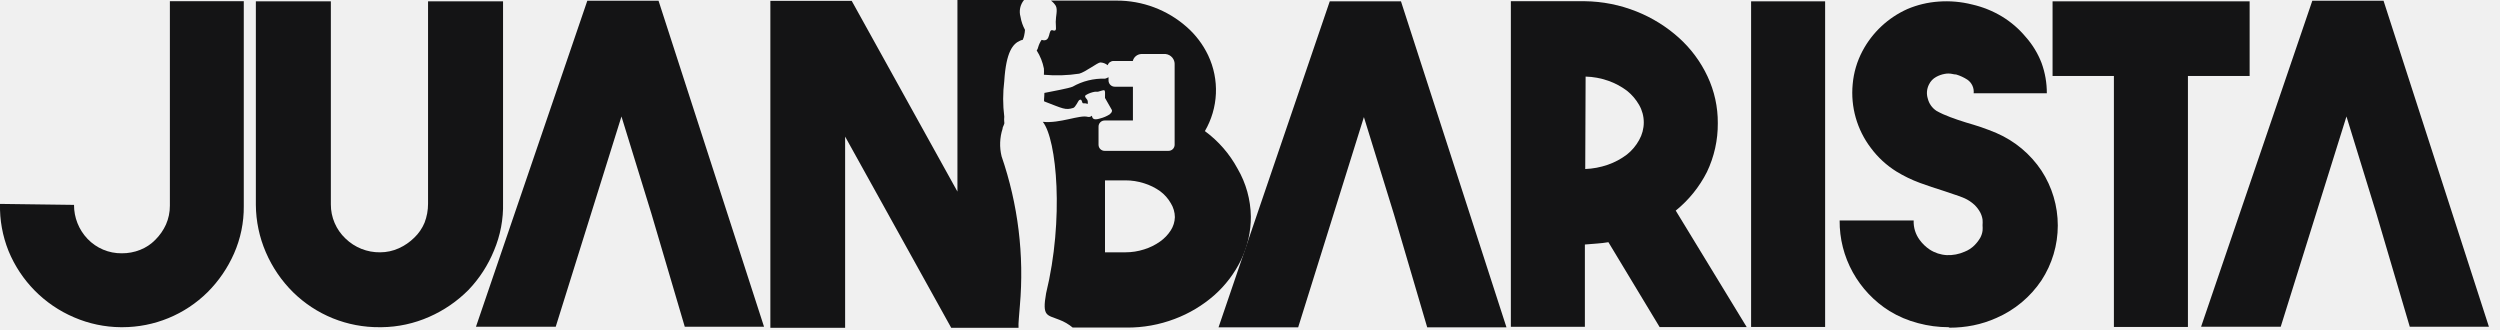
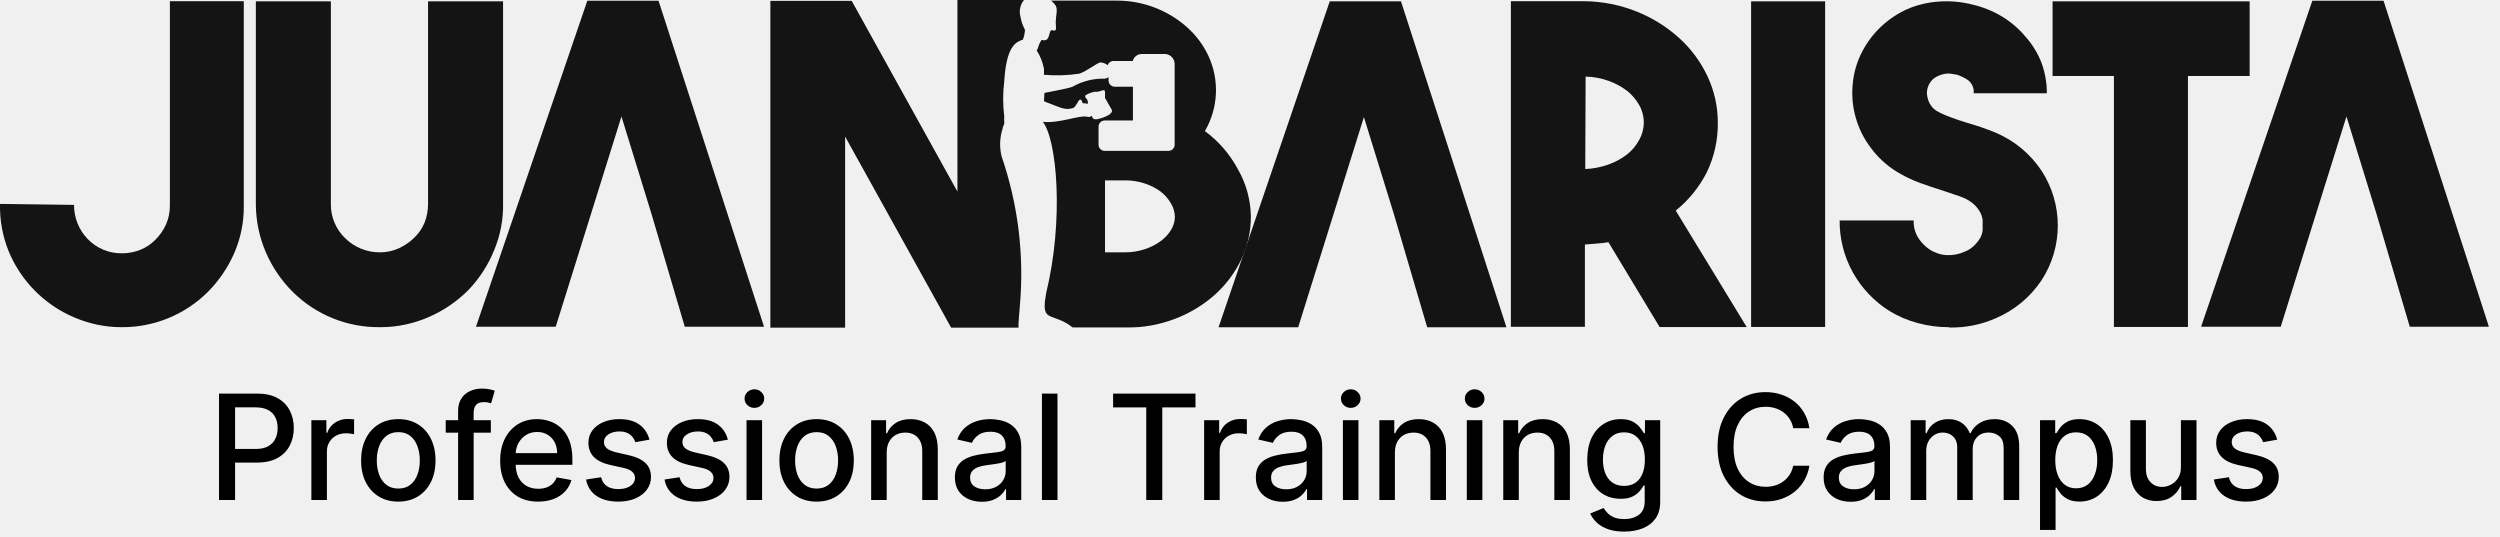
- <svg xmlns="http://www.w3.org/2000/svg" width="205" height="27" viewBox="0 0 205 27" fill="none">
-   <g clip-path="url(#clip0_175_271)">
-     <path d="M83.63 25.06C83.994 20.92 83.483 16.75 82.13 12.82C81.947 12.074 81.975 11.291 82.21 10.56C82.21 10.36 82.4 10.2 82.35 10.01C82.334 9.864 82.334 9.716 82.35 9.57C82.229 8.6 82.229 7.62 82.35 6.65C82.5 4.24 83.06 3.58 83.66 3.33C83.723 3.299 83.79 3.279 83.86 3.27C83.916 3.16 83.957 3.042 83.98 2.92C84.016 2.765 84.039 2.608 84.05 2.45C83.867 2.113 83.742 1.748 83.68 1.37C83.613 1.135 83.605 0.888 83.655 0.649C83.706 0.41 83.814 0.188 83.97 0H78.51V15.71L69.84 0.07H63.17V26.88H69.3V11.2L78 26.88H83.52C83.49 26.54 83.58 25.79 83.63 25.06Z" fill="#141415" />
-     <path d="M101.48 13.83C100.826 12.617 99.911 11.565 98.8 10.75C99.346 9.815 99.657 8.761 99.704 7.678C99.751 6.596 99.533 5.519 99.07 4.54C98.648 3.652 98.049 2.859 97.31 2.21C95.72 0.807 93.67 0.038 91.55 0.05H86.18C86.335 0.165 86.467 0.307 86.57 0.47C86.75 0.8 86.57 1.32 86.57 1.79C86.57 2.26 86.69 2.58 86.37 2.5C85.87 2.27 86.27 3.53 85.41 3.27C85.285 3.454 85.191 3.657 85.13 3.87C85.11 3.968 85.069 4.06 85.01 4.14C85.298 4.592 85.499 5.094 85.6 5.62C85.611 5.79 85.611 5.96 85.6 6.13C86.567 6.217 87.54 6.187 88.5 6.04C89.02 5.9 90.01 5.12 90.23 5.12C90.45 5.129 90.66 5.209 90.83 5.35C90.862 5.248 90.926 5.159 91.012 5.096C91.099 5.033 91.203 4.999 91.31 5H92.89C92.928 4.843 93.016 4.703 93.14 4.601C93.265 4.498 93.419 4.438 93.58 4.43H95.58C95.795 4.453 95.992 4.559 96.13 4.725C96.269 4.891 96.337 5.104 96.32 5.32V11.87C96.32 12.003 96.267 12.13 96.173 12.224C96.079 12.317 95.952 12.37 95.82 12.37H90.58C90.447 12.37 90.32 12.317 90.226 12.224C90.132 12.13 90.08 12.003 90.08 11.87V10.38C90.08 10.247 90.132 10.12 90.226 10.027C90.32 9.933 90.447 9.88 90.58 9.88H92.9V7.11H91.41C91.342 7.11 91.275 7.096 91.212 7.07C91.15 7.044 91.093 7.006 91.046 6.957C90.998 6.909 90.961 6.851 90.936 6.788C90.911 6.725 90.898 6.658 90.9 6.59V6.33C90.812 6.382 90.718 6.423 90.62 6.45C89.686 6.42 88.762 6.649 87.95 7.11C87.65 7.24 86.3 7.49 85.64 7.62C85.64 8.02 85.57 8.3 85.64 8.32C87.18 8.91 87.35 9.05 88.01 8.85C88.19 8.79 88.43 8.25 88.48 8.22C88.75 8.02 88.7 8.49 88.82 8.47C88.948 8.46 89.078 8.477 89.2 8.52V8.35C89.2 8.08 88.85 7.98 89.03 7.8C89.266 7.658 89.528 7.563 89.8 7.52C89.88 7.515 89.96 7.515 90.04 7.52C90.64 7.37 90.63 7.2 90.61 8.03L91.18 9.03C91.18 9.19 91.18 9.19 90.99 9.38C90.752 9.53 90.492 9.641 90.22 9.71C89.66 9.89 89.58 9.71 89.53 9.49C89.486 9.534 89.432 9.565 89.372 9.581C89.312 9.597 89.249 9.596 89.19 9.58C88.52 9.4 86.92 10.14 85.51 9.99C86.66 11.43 87.26 17.99 85.78 24.05C85.44 25.98 85.85 25.81 86.86 26.22C87.26 26.37 87.632 26.586 87.96 26.86H92.38C93.729 26.872 95.069 26.631 96.33 26.15C97.518 25.704 98.615 25.047 99.57 24.21C100.487 23.398 101.235 22.412 101.77 21.31C102.302 20.203 102.576 18.989 102.57 17.76C102.552 16.378 102.177 15.024 101.48 13.83ZM96.01 18.88C95.778 19.246 95.475 19.562 95.12 19.81C94.723 20.09 94.284 20.306 93.82 20.45C93.322 20.61 92.802 20.691 92.28 20.69H90.61V14.79H92.28C92.802 14.789 93.322 14.87 93.82 15.03C94.284 15.174 94.723 15.39 95.12 15.67C95.484 15.937 95.787 16.278 96.01 16.67C96.222 17.013 96.336 17.407 96.34 17.81C96.328 18.19 96.214 18.56 96.01 18.88Z" fill="#141415" />
-     <path d="M19.99 0.1V16.9C20.003 18.239 19.73 19.565 19.19 20.79C18.671 21.968 17.939 23.039 17.03 23.95C15.168 25.797 12.652 26.832 10.03 26.83H9.91C8.589 26.82 7.283 26.545 6.07 26.02C3.635 24.983 1.706 23.029 0.7 20.58C0.208 19.354 -0.03 18.041 8.51336e-05 16.72L6.07 16.8C6.064 17.839 6.462 18.839 7.18 19.59C7.541 19.968 7.976 20.267 8.458 20.47C8.939 20.673 9.457 20.775 9.98 20.77C10.497 20.775 11.01 20.68 11.49 20.49C11.961 20.305 12.387 20.023 12.74 19.66C13.103 19.299 13.398 18.876 13.61 18.41C13.823 17.925 13.932 17.4 13.93 16.87V0.1H19.99Z" fill="#141415" />
-     <path d="M31.13 26.83C29.816 26.841 28.513 26.594 27.294 26.102C26.076 25.609 24.967 24.881 24.03 23.96C23.084 23.023 22.327 21.913 21.8 20.69C21.269 19.461 20.99 18.139 20.98 16.8V0.11H27.13V16.76C27.128 17.284 27.233 17.803 27.44 18.284C27.646 18.766 27.949 19.2 28.33 19.56C29.09 20.298 30.111 20.704 31.17 20.69C31.698 20.69 32.219 20.578 32.7 20.36C33.172 20.148 33.602 19.853 33.97 19.49C34.331 19.146 34.617 18.73 34.81 18.27C35.004 17.769 35.102 17.237 35.1 16.7V0.11H41.25V16.62C41.285 17.964 41.033 19.301 40.51 20.54C40.02 21.743 39.308 22.842 38.41 23.78C37.487 24.707 36.398 25.454 35.2 25.98C33.968 26.526 32.638 26.816 31.29 26.83H31.13Z" fill="#141415" />
-     <path d="M56.15 26.79L53.41 17.5L50.96 9.55L45.57 26.79H39.03L48.16 0.06H54L62.65 26.79H56.15Z" fill="#141415" />
-     <path d="M131.89 19.86C131.58 19.91 131.27 19.95 130.96 19.97L129.96 20.05V26.8H123.89V0.1H129.96C131.41 0.118 132.844 0.403 134.19 0.94C135.464 1.447 136.639 2.175 137.66 3.09C138.652 3.981 139.455 5.062 140.02 6.27C140.582 7.468 140.869 8.777 140.86 10.1C140.871 11.484 140.566 12.851 139.97 14.1C139.351 15.326 138.478 16.407 137.41 17.27L143.23 26.82H136.09L131.89 19.86ZM129.99 13.86C130.621 13.835 131.244 13.717 131.84 13.51C132.405 13.315 132.934 13.031 133.41 12.67C133.82 12.344 134.16 11.94 134.41 11.48C134.659 11.041 134.79 10.545 134.79 10.04C134.791 9.538 134.66 9.045 134.41 8.61C134.154 8.16 133.815 7.763 133.41 7.44C132.942 7.089 132.423 6.812 131.87 6.62C131.275 6.411 130.651 6.296 130.02 6.28L129.99 13.86Z" fill="#141415" />
-     <path d="M149.66 0.11H143.59V26.81H149.66V0.11Z" fill="#141415" />
-     <path d="M159.78 26.83C158.939 26.83 158.102 26.719 157.29 26.5C156.458 26.285 155.663 25.948 154.93 25.5C153.679 24.713 152.647 23.622 151.93 22.33C151.209 21.03 150.837 19.566 150.85 18.08H156.92C156.897 18.65 157.07 19.212 157.41 19.67C157.634 19.98 157.912 20.247 158.23 20.46C158.648 20.734 159.131 20.892 159.63 20.92C160.135 20.941 160.638 20.845 161.1 20.64C161.404 20.522 161.68 20.341 161.91 20.11C162.092 19.928 162.25 19.723 162.38 19.5C162.478 19.32 162.542 19.123 162.57 18.92C162.582 18.77 162.582 18.62 162.57 18.47C162.582 18.317 162.582 18.163 162.57 18.01C162.54 17.804 162.476 17.605 162.38 17.42C162.255 17.191 162.097 16.982 161.91 16.8C161.67 16.578 161.397 16.396 161.1 16.26C160.826 16.142 160.545 16.038 160.26 15.95L159.31 15.63C158.71 15.45 158.09 15.23 157.44 15C156.763 14.752 156.114 14.437 155.5 14.06C154.689 13.553 153.98 12.899 153.41 12.13C152.273 10.636 151.741 8.769 151.92 6.9C152.003 5.952 152.275 5.031 152.72 4.19C153.53 2.66 154.829 1.446 156.41 0.74C157.22 0.397 158.082 0.191 158.96 0.13C159.887 0.061 160.819 0.142 161.72 0.37C162.592 0.568 163.426 0.906 164.19 1.37C164.912 1.813 165.557 2.37 166.1 3.02C166.663 3.652 167.107 4.38 167.41 5.17C167.699 5.965 167.844 6.804 167.84 7.65H161.84C161.863 7.434 161.827 7.215 161.735 7.018C161.643 6.821 161.5 6.652 161.32 6.53C161.038 6.348 160.732 6.206 160.41 6.11C160.295 6.105 160.181 6.088 160.07 6.06C159.869 6.02 159.661 6.02 159.46 6.06C159.214 6.104 158.978 6.189 158.76 6.31C158.508 6.448 158.305 6.661 158.18 6.92C158.087 7.099 158.03 7.294 158.013 7.495C157.996 7.696 158.019 7.898 158.08 8.09C158.182 8.501 158.436 8.858 158.79 9.09C159.149 9.29 159.524 9.46 159.91 9.6C160.31 9.75 160.74 9.9 161.2 10.04C161.66 10.18 162.02 10.28 162.43 10.42C162.84 10.56 163.28 10.73 163.71 10.91C165.212 11.559 166.493 12.629 167.4 13.99C168.274 15.328 168.739 16.892 168.739 18.49C168.739 20.088 168.274 21.652 167.4 22.99C166.491 24.349 165.21 25.418 163.71 26.07C163.101 26.344 162.464 26.548 161.81 26.68C161.171 26.808 160.521 26.871 159.87 26.87" fill="#141415" />
-     <path d="M184.47 0.11V6.23H179.41V26.81H173.34V6.23H168.31V0.11H184.47Z" fill="#141415" />
-     <path d="M117.03 26.84L114.3 17.56L111.84 9.6L106.45 26.84H99.92L109.04 0.11H114.88L123.53 26.84H117.03Z" fill="#141415" />
-     <path d="M197.6 26.79L194.86 17.5L192.41 9.55L187.02 26.79H180.49L189.61 0.06H195.45L204.09 26.79H197.6Z" fill="#141415" />
+ <svg xmlns="http://www.w3.org/2000/svg" width="205" height="44" viewBox="0 0 205 44" fill="none">
+   <g clip-path="url(#clip0_256_2991)">
+     <mask id="mask0_256_2991" style="mask-type:luminance" maskUnits="userSpaceOnUse" x="0" y="0" width="205" height="27">
+       <path d="M204.09 0H0V26.88H204.09V0Z" fill="white" />
+     </mask>
+     <g mask="url(#mask0_256_2991)">
+       <path d="M83.63 25.06C83.994 20.92 83.483 16.75 82.13 12.82C81.947 12.074 81.975 11.291 82.21 10.56C82.21 10.36 82.4 10.2 82.35 10.01C82.334 9.864 82.334 9.716 82.35 9.57C82.229 8.6 82.229 7.62 82.35 6.65C82.5 4.24 83.06 3.58 83.66 3.33C83.723 3.299 83.79 3.279 83.86 3.27C83.916 3.16 83.957 3.042 83.98 2.92C84.016 2.765 84.039 2.608 84.05 2.45C83.867 2.113 83.742 1.748 83.68 1.37C83.613 1.135 83.605 0.888 83.655 0.649C83.706 0.41 83.814 0.188 83.97 0H78.51V15.71L69.84 0.07H63.17V26.88H69.3V11.2L78 26.88H83.52C83.49 26.54 83.58 25.79 83.63 25.06Z" fill="#141415" />
+       <path d="M101.481 13.83C100.827 12.617 99.912 11.565 98.801 10.75C99.347 9.815 99.657 8.761 99.705 7.678C99.752 6.596 99.534 5.519 99.071 4.54C98.649 3.652 98.05 2.859 97.311 2.21C95.721 0.807 93.671 0.038 91.551 0.05H86.181C86.336 0.164 86.468 0.307 86.571 0.47C86.751 0.8 86.571 1.32 86.571 1.79C86.571 2.26 86.691 2.58 86.371 2.5C85.871 2.27 86.271 3.53 85.411 3.27C85.286 3.454 85.192 3.656 85.131 3.87C85.111 3.968 85.07 4.06 85.011 4.14C85.299 4.591 85.499 5.094 85.601 5.62C85.612 5.79 85.612 5.96 85.601 6.13C86.567 6.217 87.541 6.187 88.501 6.04C89.021 5.9 90.011 5.12 90.231 5.12C90.451 5.129 90.661 5.209 90.831 5.35C90.863 5.248 90.927 5.159 91.013 5.096C91.099 5.033 91.204 4.999 91.311 5H92.891C92.929 4.843 93.017 4.703 93.141 4.601C93.266 4.498 93.42 4.438 93.581 4.43H95.581C95.796 4.453 95.993 4.558 96.131 4.725C96.27 4.891 96.338 5.104 96.321 5.32V11.87C96.321 12.002 96.268 12.13 96.174 12.223C96.08 12.317 95.953 12.37 95.821 12.37H90.581C90.448 12.37 90.321 12.317 90.227 12.223C90.133 12.13 90.081 12.002 90.081 11.87V10.38C90.081 10.247 90.133 10.12 90.227 10.026C90.321 9.933 90.448 9.88 90.581 9.88H92.901V7.11H91.411C91.343 7.11 91.276 7.096 91.213 7.07C91.151 7.044 91.094 7.005 91.046 6.957C90.999 6.909 90.962 6.851 90.937 6.788C90.912 6.725 90.899 6.658 90.901 6.59V6.33C90.813 6.382 90.719 6.423 90.621 6.45C89.687 6.42 88.763 6.649 87.951 7.11C87.651 7.24 86.301 7.49 85.641 7.62C85.641 8.02 85.571 8.3 85.641 8.32C87.181 8.91 87.351 9.05 88.011 8.85C88.191 8.79 88.431 8.25 88.481 8.22C88.751 8.02 88.701 8.49 88.821 8.47C88.949 8.46 89.079 8.477 89.201 8.52V8.35C89.201 8.08 88.851 7.98 89.031 7.8C89.267 7.658 89.528 7.563 89.801 7.52C89.881 7.515 89.961 7.515 90.041 7.52C90.641 7.37 90.631 7.2 90.611 8.03L91.181 9.03C91.181 9.19 91.181 9.19 90.991 9.38C90.753 9.529 90.493 9.641 90.221 9.71C89.661 9.89 89.581 9.71 89.531 9.49C89.487 9.534 89.433 9.565 89.373 9.581C89.313 9.597 89.25 9.596 89.191 9.58C88.521 9.4 86.921 10.14 85.511 9.99C86.661 11.43 87.261 17.99 85.781 24.05C85.441 25.98 85.851 25.81 86.861 26.22C87.261 26.37 87.633 26.586 87.961 26.86H92.381C93.73 26.872 95.07 26.631 96.331 26.15C97.519 25.704 98.616 25.046 99.571 24.21C100.488 23.398 101.236 22.412 101.771 21.31C102.303 20.203 102.577 18.989 102.571 17.76C102.553 16.378 102.178 15.024 101.481 13.83ZM96.011 18.88C95.779 19.246 95.476 19.562 95.121 19.81C94.724 20.09 94.285 20.306 93.821 20.45C93.323 20.61 92.803 20.691 92.281 20.69H90.611V14.79H92.281C92.803 14.789 93.323 14.87 93.821 15.03C94.285 15.174 94.724 15.39 95.121 15.67C95.484 15.937 95.788 16.278 96.011 16.67C96.223 17.012 96.337 17.407 96.341 17.81C96.329 18.19 96.215 18.559 96.011 18.88Z" fill="#141415" />
+       <path d="M19.991 0.1V16.9C20.004 18.239 19.731 19.565 19.191 20.79C18.672 21.968 17.939 23.039 17.031 23.95C15.169 25.797 12.653 26.832 10.031 26.83H9.911C8.589 26.82 7.283 26.545 6.071 26.02C3.635 24.983 1.706 23.029 0.701 20.58C0.209 19.354 -0.029 18.041 0.001 16.72L6.071 16.8C6.064 17.839 6.462 18.84 7.181 19.59C7.542 19.968 7.977 20.267 8.458 20.47C8.94 20.673 9.458 20.775 9.981 20.77C10.497 20.775 11.01 20.68 11.491 20.49C11.962 20.306 12.388 20.023 12.741 19.66C13.104 19.299 13.398 18.876 13.611 18.41C13.824 17.925 13.933 17.4 13.931 16.87V0.1H19.991Z" fill="#141415" />
+       <path d="M31.131 26.83C29.817 26.841 28.513 26.594 27.295 26.102C26.077 25.609 24.967 24.881 24.03 23.96C23.084 23.023 22.327 21.913 21.8 20.69C21.27 19.461 20.991 18.138 20.98 16.8V0.11H27.131V16.76C27.128 17.284 27.234 17.803 27.44 18.284C27.646 18.766 27.95 19.2 28.331 19.56C29.09 20.298 30.112 20.704 31.171 20.69C31.698 20.69 32.22 20.578 32.7 20.36C33.172 20.148 33.602 19.853 33.971 19.49C34.332 19.146 34.618 18.73 34.81 18.27C35.005 17.769 35.103 17.237 35.1 16.7V0.11H41.251V16.62C41.286 17.964 41.034 19.301 40.511 20.54C40.021 21.743 39.309 22.842 38.41 23.78C37.487 24.707 36.399 25.454 35.2 25.98C33.968 26.526 32.638 26.815 31.291 26.83H31.131Z" fill="#141415" />
+       <path d="M56.15 26.79L53.41 17.5L50.96 9.55L45.57 26.79H39.03L48.16 0.06H54L62.65 26.79H56.15Z" fill="#141415" />
+       <path d="M131.891 19.86C131.581 19.91 131.271 19.95 130.961 19.97L129.961 20.05V26.8H123.891V0.1H129.961C131.411 0.118 132.845 0.403 134.191 0.94C135.465 1.447 136.64 2.175 137.661 3.09C138.653 3.981 139.456 5.062 140.021 6.27C140.583 7.468 140.87 8.777 140.861 10.1C140.872 11.484 140.567 12.851 139.971 14.1C139.352 15.326 138.479 16.407 137.411 17.27L143.231 26.82H136.091L131.891 19.86ZM129.991 13.86C130.622 13.835 131.245 13.718 131.841 13.51C132.406 13.315 132.935 13.031 133.411 12.67C133.821 12.345 134.161 11.94 134.411 11.48C134.66 11.041 134.791 10.545 134.791 10.04C134.792 9.538 134.661 9.045 134.411 8.61C134.155 8.16 133.816 7.763 133.411 7.44C132.943 7.089 132.424 6.812 131.871 6.62C131.276 6.411 130.652 6.296 130.021 6.28L129.991 13.86Z" fill="#141415" />
+       <path d="M149.661 0.11H143.591V26.81H149.661V0.11Z" fill="#141415" />
+       <path d="M159.781 26.83C158.94 26.83 158.103 26.719 157.291 26.5C156.459 26.285 155.664 25.948 154.931 25.5C153.68 24.713 152.648 23.622 151.931 22.33C151.21 21.03 150.838 19.566 150.851 18.08H156.921C156.898 18.651 157.071 19.212 157.411 19.67C157.635 19.98 157.913 20.247 158.231 20.46C158.649 20.734 159.132 20.893 159.631 20.92C160.136 20.941 160.639 20.845 161.101 20.64C161.405 20.522 161.681 20.341 161.911 20.11C162.093 19.928 162.251 19.723 162.381 19.5C162.479 19.32 162.543 19.123 162.571 18.92C162.583 18.77 162.583 18.62 162.571 18.47C162.583 18.317 162.583 18.163 162.571 18.01C162.541 17.804 162.477 17.605 162.381 17.42C162.256 17.191 162.098 16.982 161.911 16.8C161.671 16.578 161.398 16.396 161.101 16.26C160.827 16.142 160.546 16.038 160.261 15.95L159.311 15.63C158.711 15.45 158.091 15.23 157.441 15C156.764 14.752 156.115 14.438 155.501 14.06C154.69 13.553 153.981 12.899 153.411 12.13C152.274 10.636 151.742 8.769 151.921 6.9C152.004 5.952 152.276 5.031 152.721 4.19C153.531 2.66 154.83 1.446 156.411 0.74C157.221 0.397 158.083 0.191 158.961 0.13C159.888 0.061 160.82 0.142 161.721 0.37C162.593 0.569 163.427 0.906 164.191 1.37C164.913 1.813 165.558 2.37 166.101 3.02C166.664 3.652 167.108 4.38 167.411 5.17C167.7 5.965 167.845 6.804 167.841 7.65H161.841C161.864 7.434 161.828 7.215 161.736 7.018C161.644 6.821 161.501 6.652 161.321 6.53C161.039 6.348 160.733 6.206 160.411 6.11C160.296 6.105 160.182 6.088 160.071 6.06C159.87 6.02 159.662 6.02 159.461 6.06C159.215 6.104 158.979 6.189 158.761 6.31C158.509 6.448 158.306 6.661 158.181 6.92C158.088 7.099 158.031 7.294 158.014 7.495C157.997 7.696 158.02 7.898 158.081 8.09C158.183 8.501 158.437 8.858 158.791 9.09C159.15 9.29 159.525 9.46 159.911 9.6C160.311 9.75 160.741 9.9 161.201 10.04C161.661 10.18 162.021 10.28 162.431 10.42C162.841 10.56 163.281 10.73 163.711 10.91C165.213 11.559 166.494 12.629 167.401 13.99C168.275 15.328 168.74 16.892 168.74 18.49C168.74 20.088 168.275 21.652 167.401 22.99C166.492 24.349 165.211 25.418 163.711 26.07C163.102 26.344 162.465 26.548 161.811 26.68C161.172 26.808 160.522 26.871 159.871 26.87" fill="#141415" />
+       <path d="M184.471 0.11V6.23H179.411V26.81H173.341V6.23H168.311V0.11H184.471Z" fill="#141415" />
+       <path d="M117.03 26.84L114.3 17.56L111.84 9.6L106.45 26.84H99.92L109.04 0.11H114.88L123.53 26.84H117.03Z" fill="#141415" />
+       <path d="M197.6 26.79L194.86 17.5L192.41 9.55L187.02 26.79H180.49L189.61 0.06H195.45L204.09 26.79H197.6Z" fill="#141415" />
+     </g>
  </g>
+   <path d="M17.959 41V32.273H21.07C21.749 32.273 22.311 32.396 22.757 32.644C23.203 32.891 23.537 33.229 23.759 33.658C23.98 34.084 24.091 34.564 24.091 35.098C24.091 35.635 23.979 36.118 23.754 36.547C23.533 36.973 23.197 37.311 22.749 37.561C22.303 37.808 21.741 37.932 21.065 37.932H18.926V36.815H20.946C21.375 36.815 21.723 36.742 21.99 36.594C22.257 36.443 22.453 36.239 22.578 35.98C22.703 35.722 22.766 35.428 22.766 35.098C22.766 34.769 22.703 34.476 22.578 34.22C22.453 33.965 22.256 33.764 21.986 33.619C21.719 33.474 21.366 33.402 20.929 33.402H19.276V41H17.959ZM25.532 41V34.455H26.764V35.494H26.832C26.951 35.142 27.162 34.865 27.463 34.663C27.767 34.459 28.11 34.356 28.494 34.356C28.573 34.356 28.667 34.359 28.775 34.365C28.886 34.371 28.973 34.378 29.035 34.386V35.605C28.984 35.591 28.893 35.575 28.762 35.558C28.632 35.538 28.501 35.528 28.37 35.528C28.069 35.528 27.801 35.592 27.565 35.72C27.332 35.845 27.147 36.02 27.011 36.244C26.875 36.466 26.806 36.719 26.806 37.003V41H25.532ZM32.66 41.132C32.047 41.132 31.511 40.992 31.054 40.71C30.597 40.429 30.241 40.035 29.989 39.53C29.736 39.024 29.609 38.433 29.609 37.757C29.609 37.078 29.736 36.484 29.989 35.976C30.241 35.467 30.597 35.072 31.054 34.791C31.511 34.51 32.047 34.369 32.66 34.369C33.274 34.369 33.81 34.51 34.267 34.791C34.724 35.072 35.08 35.467 35.332 35.976C35.585 36.484 35.712 37.078 35.712 37.757C35.712 38.433 35.585 39.024 35.332 39.53C35.08 40.035 34.724 40.429 34.267 40.71C33.81 40.992 33.274 41.132 32.66 41.132ZM32.665 40.062C33.062 40.062 33.392 39.957 33.653 39.747C33.915 39.537 34.108 39.257 34.233 38.908C34.361 38.558 34.425 38.173 34.425 37.753C34.425 37.335 34.361 36.952 34.233 36.602C34.108 36.25 33.915 35.967 33.653 35.754C33.392 35.541 33.062 35.435 32.665 35.435C32.264 35.435 31.932 35.541 31.668 35.754C31.406 35.967 31.212 36.25 31.084 36.602C30.959 36.952 30.896 37.335 30.896 37.753C30.896 38.173 30.959 38.558 31.084 38.908C31.212 39.257 31.406 39.537 31.668 39.747C31.932 39.957 32.264 40.062 32.665 40.062ZM40.249 34.455V35.477H36.55V34.455H40.249ZM37.564 41V33.696C37.564 33.287 37.654 32.947 37.833 32.678C38.012 32.405 38.249 32.202 38.544 32.068C38.84 31.932 39.161 31.864 39.508 31.864C39.763 31.864 39.982 31.885 40.164 31.928C40.346 31.967 40.48 32.004 40.569 32.038L40.27 33.07C40.211 33.053 40.134 33.033 40.04 33.01C39.946 32.984 39.833 32.972 39.699 32.972C39.39 32.972 39.168 33.048 39.034 33.202C38.904 33.355 38.838 33.577 38.838 33.867V41H37.564ZM44.127 41.132C43.482 41.132 42.926 40.994 42.461 40.719C41.998 40.44 41.64 40.05 41.387 39.547C41.137 39.041 41.012 38.449 41.012 37.77C41.012 37.099 41.137 36.508 41.387 35.997C41.64 35.486 41.992 35.087 42.444 34.8C42.898 34.513 43.429 34.369 44.037 34.369C44.407 34.369 44.765 34.43 45.111 34.553C45.458 34.675 45.769 34.867 46.044 35.128C46.32 35.389 46.537 35.729 46.696 36.146C46.855 36.561 46.935 37.065 46.935 37.659V38.111H41.732V37.156H45.686C45.686 36.821 45.618 36.524 45.482 36.266C45.346 36.004 45.154 35.798 44.907 35.648C44.662 35.497 44.375 35.422 44.046 35.422C43.688 35.422 43.375 35.51 43.108 35.686C42.844 35.859 42.64 36.087 42.495 36.368C42.353 36.646 42.282 36.949 42.282 37.276V38.021C42.282 38.459 42.358 38.831 42.512 39.138C42.668 39.445 42.885 39.679 43.164 39.841C43.442 40 43.767 40.08 44.14 40.08C44.381 40.08 44.601 40.045 44.8 39.977C44.999 39.906 45.171 39.801 45.316 39.662C45.461 39.523 45.571 39.351 45.648 39.146L46.854 39.364C46.758 39.719 46.584 40.03 46.334 40.297C46.087 40.561 45.776 40.767 45.401 40.915C45.029 41.06 44.604 41.132 44.127 41.132ZM53.254 36.053L52.099 36.257C52.05 36.109 51.974 35.969 51.869 35.835C51.766 35.702 51.627 35.592 51.451 35.507C51.275 35.422 51.055 35.379 50.791 35.379C50.43 35.379 50.129 35.46 49.887 35.622C49.646 35.781 49.525 35.987 49.525 36.24C49.525 36.459 49.606 36.635 49.768 36.769C49.93 36.902 50.191 37.011 50.552 37.097L51.592 37.335C52.194 37.474 52.643 37.689 52.938 37.979C53.234 38.269 53.381 38.645 53.381 39.108C53.381 39.5 53.268 39.849 53.041 40.156C52.816 40.46 52.502 40.699 52.099 40.872C51.698 41.045 51.234 41.132 50.705 41.132C49.972 41.132 49.374 40.976 48.911 40.663C48.448 40.348 48.164 39.901 48.059 39.321L49.291 39.133C49.367 39.455 49.525 39.697 49.764 39.862C50.002 40.024 50.313 40.105 50.697 40.105C51.114 40.105 51.448 40.019 51.698 39.845C51.948 39.669 52.073 39.455 52.073 39.202C52.073 38.997 51.996 38.825 51.843 38.686C51.693 38.547 51.461 38.442 51.148 38.371L50.041 38.128C49.43 37.989 48.978 37.767 48.685 37.463C48.396 37.159 48.251 36.774 48.251 36.308C48.251 35.922 48.359 35.584 48.575 35.294C48.791 35.004 49.089 34.778 49.469 34.617C49.85 34.452 50.286 34.369 50.778 34.369C51.485 34.369 52.042 34.523 52.448 34.83C52.854 35.133 53.123 35.541 53.254 36.053ZM59.687 36.053L58.532 36.257C58.484 36.109 58.407 35.969 58.302 35.835C58.2 35.702 58.061 35.592 57.885 35.507C57.709 35.422 57.488 35.379 57.224 35.379C56.863 35.379 56.562 35.46 56.321 35.622C56.079 35.781 55.959 35.987 55.959 36.24C55.959 36.459 56.039 36.635 56.201 36.769C56.363 36.902 56.625 37.011 56.985 37.097L58.025 37.335C58.627 37.474 59.076 37.689 59.372 37.979C59.667 38.269 59.815 38.645 59.815 39.108C59.815 39.5 59.701 39.849 59.474 40.156C59.25 40.46 58.936 40.699 58.532 40.872C58.132 41.045 57.667 41.132 57.139 41.132C56.406 41.132 55.808 40.976 55.345 40.663C54.882 40.348 54.598 39.901 54.492 39.321L55.724 39.133C55.801 39.455 55.959 39.697 56.197 39.862C56.436 40.024 56.747 40.105 57.13 40.105C57.548 40.105 57.882 40.019 58.132 39.845C58.382 39.669 58.507 39.455 58.507 39.202C58.507 38.997 58.43 38.825 58.277 38.686C58.126 38.547 57.895 38.442 57.582 38.371L56.474 38.128C55.863 37.989 55.412 37.767 55.119 37.463C54.829 37.159 54.684 36.774 54.684 36.308C54.684 35.922 54.792 35.584 55.008 35.294C55.224 35.004 55.522 34.778 55.903 34.617C56.284 34.452 56.72 34.369 57.211 34.369C57.919 34.369 58.475 34.523 58.882 34.83C59.288 35.133 59.556 35.541 59.687 36.053ZM61.216 41V34.455H62.49V41H61.216ZM61.859 33.445C61.638 33.445 61.447 33.371 61.288 33.223C61.132 33.072 61.054 32.894 61.054 32.686C61.054 32.476 61.132 32.297 61.288 32.149C61.447 31.999 61.638 31.923 61.859 31.923C62.081 31.923 62.27 31.999 62.426 32.149C62.585 32.297 62.665 32.476 62.665 32.686C62.665 32.894 62.585 33.072 62.426 33.223C62.27 33.371 62.081 33.445 61.859 33.445ZM66.961 41.132C66.348 41.132 65.812 40.992 65.355 40.71C64.897 40.429 64.542 40.035 64.289 39.53C64.037 39.024 63.91 38.433 63.91 37.757C63.91 37.078 64.037 36.484 64.289 35.976C64.542 35.467 64.897 35.072 65.355 34.791C65.812 34.51 66.348 34.369 66.961 34.369C67.575 34.369 68.11 34.51 68.568 34.791C69.025 35.072 69.38 35.467 69.633 35.976C69.886 36.484 70.012 37.078 70.012 37.757C70.012 38.433 69.886 39.024 69.633 39.53C69.38 40.035 69.025 40.429 68.568 40.71C68.11 40.992 67.575 41.132 66.961 41.132ZM66.966 40.062C67.363 40.062 67.693 39.957 67.954 39.747C68.216 39.537 68.409 39.257 68.534 38.908C68.662 38.558 68.725 38.173 68.725 37.753C68.725 37.335 68.662 36.952 68.534 36.602C68.409 36.25 68.216 35.967 67.954 35.754C67.693 35.541 67.363 35.435 66.966 35.435C66.565 35.435 66.233 35.541 65.968 35.754C65.707 35.967 65.512 36.25 65.385 36.602C65.26 36.952 65.197 37.335 65.197 37.753C65.197 38.173 65.26 38.558 65.385 38.908C65.512 39.257 65.707 39.537 65.968 39.747C66.233 39.957 66.565 40.062 66.966 40.062ZM72.709 37.114V41H71.435V34.455H72.658V35.52H72.739C72.889 35.173 73.125 34.895 73.446 34.685C73.77 34.474 74.178 34.369 74.669 34.369C75.115 34.369 75.506 34.463 75.841 34.651C76.176 34.835 76.436 35.111 76.621 35.477C76.805 35.844 76.898 36.297 76.898 36.837V41H75.624V36.99C75.624 36.516 75.5 36.145 75.253 35.878C75.006 35.608 74.666 35.473 74.234 35.473C73.939 35.473 73.676 35.537 73.446 35.665C73.219 35.793 73.038 35.98 72.905 36.227C72.774 36.472 72.709 36.767 72.709 37.114ZM80.511 41.145C80.097 41.145 79.722 41.068 79.386 40.915C79.051 40.758 78.785 40.533 78.59 40.237C78.396 39.942 78.3 39.58 78.3 39.151C78.3 38.781 78.371 38.477 78.513 38.239C78.655 38 78.847 37.811 79.088 37.672C79.329 37.533 79.599 37.428 79.898 37.356C80.196 37.285 80.5 37.231 80.81 37.195C81.202 37.149 81.52 37.112 81.764 37.084C82.008 37.053 82.186 37.003 82.297 36.935C82.408 36.867 82.463 36.756 82.463 36.602V36.572C82.463 36.2 82.358 35.912 82.148 35.707C81.94 35.503 81.631 35.401 81.219 35.401C80.79 35.401 80.452 35.496 80.204 35.686C79.96 35.874 79.791 36.082 79.697 36.312L78.5 36.04C78.642 35.642 78.849 35.321 79.122 35.077C79.398 34.83 79.715 34.651 80.072 34.54C80.43 34.426 80.807 34.369 81.202 34.369C81.463 34.369 81.74 34.401 82.033 34.463C82.328 34.523 82.604 34.633 82.859 34.795C83.118 34.957 83.329 35.189 83.494 35.49C83.659 35.788 83.742 36.176 83.742 36.653V41H82.497V40.105H82.446C82.364 40.27 82.24 40.432 82.075 40.591C81.91 40.75 81.699 40.882 81.44 40.987C81.182 41.092 80.872 41.145 80.511 41.145ZM80.788 40.122C81.141 40.122 81.442 40.053 81.692 39.913C81.945 39.774 82.136 39.592 82.267 39.368C82.401 39.141 82.467 38.898 82.467 38.639V37.795C82.422 37.841 82.334 37.883 82.203 37.923C82.075 37.96 81.929 37.993 81.764 38.021C81.599 38.047 81.439 38.071 81.283 38.094C81.126 38.114 80.996 38.131 80.891 38.145C80.644 38.176 80.418 38.229 80.213 38.303C80.011 38.376 79.849 38.483 79.727 38.622C79.608 38.758 79.548 38.94 79.548 39.168C79.548 39.483 79.665 39.722 79.898 39.883C80.131 40.043 80.428 40.122 80.788 40.122ZM86.713 32.273V41H85.439V32.273H86.713ZM91.275 33.406V32.273H98.029V33.406H95.306V41H93.993V33.406H91.275ZM98.739 41V34.455H99.971V35.494H100.039C100.158 35.142 100.369 34.865 100.67 34.663C100.974 34.459 101.317 34.356 101.701 34.356C101.781 34.356 101.874 34.359 101.982 34.365C102.093 34.371 102.18 34.378 102.242 34.386V35.605C102.191 35.591 102.1 35.575 101.969 35.558C101.839 35.538 101.708 35.528 101.577 35.528C101.276 35.528 101.008 35.592 100.772 35.72C100.539 35.845 100.354 36.02 100.218 36.244C100.082 36.466 100.013 36.719 100.013 37.003V41H98.739ZM105.191 41.145C104.776 41.145 104.401 41.068 104.066 40.915C103.731 40.758 103.465 40.533 103.269 40.237C103.076 39.942 102.979 39.58 102.979 39.151C102.979 38.781 103.05 38.477 103.192 38.239C103.335 38 103.526 37.811 103.768 37.672C104.009 37.533 104.279 37.428 104.577 37.356C104.876 37.285 105.18 37.231 105.489 37.195C105.881 37.149 106.2 37.112 106.444 37.084C106.688 37.053 106.866 37.003 106.977 36.935C107.087 36.867 107.143 36.756 107.143 36.602V36.572C107.143 36.2 107.038 35.912 106.827 35.707C106.62 35.503 106.31 35.401 105.898 35.401C105.469 35.401 105.131 35.496 104.884 35.686C104.64 35.874 104.471 36.082 104.377 36.312L103.18 36.04C103.322 35.642 103.529 35.321 103.802 35.077C104.077 34.83 104.394 34.651 104.752 34.54C105.11 34.426 105.487 34.369 105.881 34.369C106.143 34.369 106.42 34.401 106.712 34.463C107.008 34.523 107.283 34.633 107.539 34.795C107.798 34.957 108.009 35.189 108.174 35.49C108.339 35.788 108.421 36.176 108.421 36.653V41H107.177V40.105H107.126C107.043 40.27 106.92 40.432 106.755 40.591C106.59 40.75 106.379 40.882 106.12 40.987C105.862 41.092 105.552 41.145 105.191 41.145ZM105.468 40.122C105.82 40.122 106.121 40.053 106.371 39.913C106.624 39.774 106.816 39.592 106.947 39.368C107.08 39.141 107.147 38.898 107.147 38.639V37.795C107.102 37.841 107.013 37.883 106.883 37.923C106.755 37.96 106.609 37.993 106.444 38.021C106.279 38.047 106.119 38.071 105.962 38.094C105.806 38.114 105.675 38.131 105.57 38.145C105.323 38.176 105.097 38.229 104.893 38.303C104.691 38.376 104.529 38.483 104.407 38.622C104.288 38.758 104.228 38.94 104.228 39.168C104.228 39.483 104.344 39.722 104.577 39.883C104.81 40.043 105.107 40.122 105.468 40.122ZM110.118 41V34.455H111.392V41H110.118ZM110.762 33.445C110.54 33.445 110.35 33.371 110.191 33.223C110.034 33.072 109.956 32.894 109.956 32.686C109.956 32.476 110.034 32.297 110.191 32.149C110.35 31.999 110.54 31.923 110.762 31.923C110.983 31.923 111.172 31.999 111.328 32.149C111.488 32.297 111.567 32.476 111.567 32.686C111.567 32.894 111.488 33.072 111.328 33.223C111.172 33.371 110.983 33.445 110.762 33.445ZM114.381 37.114V41H113.107V34.455H114.33V35.52H114.411C114.561 35.173 114.797 34.895 115.118 34.685C115.442 34.474 115.849 34.369 116.341 34.369C116.787 34.369 117.178 34.463 117.513 34.651C117.848 34.835 118.108 35.111 118.293 35.477C118.477 35.844 118.57 36.297 118.57 36.837V41H117.295V36.99C117.295 36.516 117.172 36.145 116.925 35.878C116.678 35.608 116.338 35.473 115.906 35.473C115.611 35.473 115.348 35.537 115.118 35.665C114.891 35.793 114.71 35.98 114.577 36.227C114.446 36.472 114.381 36.767 114.381 37.114ZM120.278 41V34.455H121.553V41H120.278ZM120.922 33.445C120.7 33.445 120.51 33.371 120.351 33.223C120.195 33.072 120.116 32.894 120.116 32.686C120.116 32.476 120.195 32.297 120.351 32.149C120.51 31.999 120.7 31.923 120.922 31.923C121.143 31.923 121.332 31.999 121.489 32.149C121.648 32.297 121.727 32.476 121.727 32.686C121.727 32.894 121.648 33.072 121.489 33.223C121.332 33.371 121.143 33.445 120.922 33.445ZM124.541 37.114V41H123.267V34.455H124.49V35.52H124.571C124.721 35.173 124.957 34.895 125.278 34.685C125.602 34.474 126.01 34.369 126.501 34.369C126.947 34.369 127.338 34.463 127.673 34.651C128.008 34.835 128.268 35.111 128.453 35.477C128.637 35.844 128.73 36.297 128.73 36.837V41H127.456V36.99C127.456 36.516 127.332 36.145 127.085 35.878C126.838 35.608 126.498 35.473 126.066 35.473C125.771 35.473 125.508 35.537 125.278 35.665C125.051 35.793 124.87 35.98 124.737 36.227C124.606 36.472 124.541 36.767 124.541 37.114ZM133.183 43.591C132.663 43.591 132.216 43.523 131.841 43.386C131.468 43.25 131.164 43.07 130.929 42.845C130.693 42.621 130.517 42.375 130.4 42.108L131.495 41.656C131.572 41.781 131.674 41.913 131.802 42.053C131.933 42.195 132.109 42.315 132.331 42.415C132.555 42.514 132.843 42.564 133.196 42.564C133.679 42.564 134.078 42.446 134.393 42.21C134.708 41.977 134.866 41.605 134.866 41.094V39.807H134.785C134.708 39.946 134.598 40.101 134.453 40.271C134.311 40.442 134.115 40.59 133.865 40.715C133.615 40.84 133.289 40.902 132.889 40.902C132.372 40.902 131.906 40.781 131.491 40.54C131.079 40.295 130.752 39.936 130.511 39.462C130.272 38.984 130.153 38.398 130.153 37.702C130.153 37.006 130.271 36.409 130.507 35.912C130.745 35.415 131.072 35.034 131.487 34.77C131.902 34.503 132.372 34.369 132.897 34.369C133.304 34.369 133.632 34.438 133.882 34.574C134.132 34.707 134.326 34.864 134.466 35.043C134.608 35.222 134.717 35.379 134.794 35.516H134.887V34.455H136.136V41.145C136.136 41.707 136.005 42.169 135.744 42.53C135.483 42.891 135.129 43.158 134.683 43.331C134.24 43.504 133.74 43.591 133.183 43.591ZM133.17 39.845C133.537 39.845 133.846 39.76 134.099 39.59C134.355 39.416 134.548 39.169 134.679 38.848C134.812 38.524 134.879 38.136 134.879 37.685C134.879 37.244 134.814 36.856 134.683 36.521C134.552 36.186 134.36 35.925 134.108 35.737C133.855 35.547 133.542 35.452 133.17 35.452C132.787 35.452 132.467 35.551 132.211 35.75C131.956 35.946 131.762 36.213 131.632 36.551C131.504 36.889 131.44 37.267 131.44 37.685C131.44 38.114 131.505 38.49 131.636 38.814C131.767 39.138 131.96 39.391 132.216 39.572C132.474 39.754 132.792 39.845 133.17 39.845ZM148.371 35.111H147.042C146.991 34.827 146.896 34.577 146.756 34.361C146.617 34.145 146.447 33.962 146.245 33.811C146.043 33.66 145.817 33.547 145.567 33.47C145.32 33.394 145.058 33.355 144.779 33.355C144.276 33.355 143.826 33.481 143.428 33.734C143.033 33.987 142.721 34.358 142.491 34.847C142.263 35.335 142.15 35.932 142.15 36.636C142.15 37.347 142.263 37.946 142.491 38.435C142.721 38.923 143.035 39.293 143.433 39.543C143.83 39.793 144.278 39.918 144.775 39.918C145.05 39.918 145.312 39.881 145.559 39.807C145.809 39.73 146.035 39.618 146.237 39.47C146.438 39.322 146.609 39.142 146.748 38.929C146.89 38.713 146.988 38.466 147.042 38.188L148.371 38.192C148.3 38.621 148.163 39.016 147.958 39.376C147.756 39.734 147.496 40.044 147.178 40.305C146.863 40.564 146.502 40.764 146.096 40.906C145.69 41.048 145.246 41.119 144.766 41.119C144.011 41.119 143.337 40.94 142.746 40.582C142.156 40.222 141.69 39.706 141.349 39.035C141.011 38.365 140.842 37.565 140.842 36.636C140.842 35.705 141.012 34.905 141.353 34.237C141.694 33.567 142.16 33.053 142.751 32.695C143.342 32.334 144.013 32.153 144.766 32.153C145.229 32.153 145.661 32.22 146.062 32.354C146.465 32.484 146.827 32.678 147.148 32.933C147.469 33.186 147.735 33.496 147.945 33.862C148.156 34.226 148.298 34.642 148.371 35.111ZM151.75 41.145C151.335 41.145 150.96 41.068 150.625 40.915C150.289 40.758 150.024 40.533 149.828 40.237C149.635 39.942 149.538 39.58 149.538 39.151C149.538 38.781 149.609 38.477 149.751 38.239C149.893 38 150.085 37.811 150.326 37.672C150.568 37.533 150.838 37.428 151.136 37.356C151.434 37.285 151.738 37.231 152.048 37.195C152.44 37.149 152.758 37.112 153.002 37.084C153.247 37.053 153.424 37.003 153.535 36.935C153.646 36.867 153.701 36.756 153.701 36.602V36.572C153.701 36.2 153.596 35.912 153.386 35.707C153.179 35.503 152.869 35.401 152.457 35.401C152.028 35.401 151.69 35.496 151.443 35.686C151.199 35.874 151.029 36.082 150.936 36.312L149.738 36.04C149.88 35.642 150.088 35.321 150.36 35.077C150.636 34.83 150.953 34.651 151.311 34.54C151.669 34.426 152.045 34.369 152.44 34.369C152.701 34.369 152.978 34.401 153.271 34.463C153.566 34.523 153.842 34.633 154.098 34.795C154.356 34.957 154.568 35.189 154.733 35.49C154.897 35.788 154.98 36.176 154.98 36.653V41H153.735V40.105H153.684C153.602 40.27 153.478 40.432 153.314 40.591C153.149 40.75 152.937 40.882 152.679 40.987C152.42 41.092 152.11 41.145 151.75 41.145ZM152.027 40.122C152.379 40.122 152.68 40.053 152.93 39.913C153.183 39.774 153.375 39.592 153.505 39.368C153.639 39.141 153.706 38.898 153.706 38.639V37.795C153.66 37.841 153.572 37.883 153.441 37.923C153.314 37.96 153.167 37.993 153.002 38.021C152.838 38.047 152.677 38.071 152.521 38.094C152.365 38.114 152.234 38.131 152.129 38.145C151.882 38.176 151.656 38.229 151.451 38.303C151.25 38.376 151.088 38.483 150.966 38.622C150.846 38.758 150.787 38.94 150.787 39.168C150.787 39.483 150.903 39.722 151.136 39.883C151.369 40.043 151.666 40.122 152.027 40.122ZM156.677 41V34.455H157.9V35.52H157.981C158.117 35.159 158.34 34.878 158.65 34.676C158.96 34.472 159.33 34.369 159.762 34.369C160.2 34.369 160.566 34.472 160.862 34.676C161.16 34.881 161.38 35.162 161.522 35.52H161.59C161.746 35.17 161.995 34.892 162.336 34.685C162.677 34.474 163.083 34.369 163.555 34.369C164.148 34.369 164.633 34.555 165.008 34.928C165.386 35.3 165.575 35.861 165.575 36.611V41H164.3V36.73C164.3 36.287 164.18 35.966 163.938 35.767C163.697 35.568 163.408 35.469 163.073 35.469C162.658 35.469 162.336 35.597 162.106 35.852C161.876 36.105 161.761 36.43 161.761 36.828V41H160.491V36.649C160.491 36.294 160.38 36.008 160.158 35.793C159.937 35.577 159.648 35.469 159.293 35.469C159.052 35.469 158.829 35.533 158.624 35.66C158.423 35.785 158.259 35.96 158.134 36.185C158.012 36.409 157.951 36.669 157.951 36.965V41H156.677ZM167.282 43.455V34.455H168.527V35.516H168.633C168.707 35.379 168.814 35.222 168.953 35.043C169.092 34.864 169.285 34.707 169.532 34.574C169.779 34.438 170.106 34.369 170.512 34.369C171.041 34.369 171.512 34.503 171.927 34.77C172.342 35.037 172.667 35.422 172.903 35.925C173.142 36.428 173.261 37.033 173.261 37.74C173.261 38.447 173.143 39.054 172.907 39.56C172.672 40.062 172.348 40.45 171.936 40.723C171.524 40.993 171.054 41.128 170.525 41.128C170.127 41.128 169.802 41.061 169.549 40.928C169.299 40.794 169.103 40.638 168.961 40.459C168.819 40.28 168.71 40.121 168.633 39.981H168.556V43.455H167.282ZM168.531 37.727C168.531 38.188 168.598 38.591 168.731 38.938C168.865 39.284 169.058 39.555 169.311 39.751C169.564 39.945 169.873 40.041 170.24 40.041C170.62 40.041 170.939 39.94 171.194 39.739C171.45 39.534 171.643 39.257 171.774 38.908C171.907 38.558 171.974 38.165 171.974 37.727C171.974 37.295 171.909 36.908 171.778 36.564C171.65 36.22 171.457 35.949 171.199 35.75C170.943 35.551 170.623 35.452 170.24 35.452C169.87 35.452 169.558 35.547 169.302 35.737C169.049 35.928 168.858 36.193 168.727 36.534C168.596 36.875 168.531 37.273 168.531 37.727ZM178.835 38.285V34.455H180.113V41H178.86V39.867H178.792C178.642 40.216 178.4 40.507 178.068 40.74C177.738 40.97 177.328 41.085 176.836 41.085C176.416 41.085 176.044 40.993 175.72 40.808C175.399 40.621 175.146 40.344 174.961 39.977C174.779 39.611 174.689 39.158 174.689 38.618V34.455H175.963V38.465C175.963 38.91 176.086 39.266 176.333 39.53C176.581 39.794 176.902 39.926 177.297 39.926C177.535 39.926 177.772 39.867 178.008 39.747C178.247 39.628 178.444 39.447 178.6 39.206C178.76 38.965 178.838 38.658 178.835 38.285ZM186.73 36.053L185.575 36.257C185.527 36.109 185.45 35.969 185.345 35.835C185.243 35.702 185.104 35.592 184.928 35.507C184.751 35.422 184.531 35.379 184.267 35.379C183.906 35.379 183.605 35.46 183.364 35.622C183.122 35.781 183.001 35.987 183.001 36.24C183.001 36.459 183.082 36.635 183.244 36.769C183.406 36.902 183.668 37.011 184.028 37.097L185.068 37.335C185.67 37.474 186.119 37.689 186.415 37.979C186.71 38.269 186.858 38.645 186.858 39.108C186.858 39.5 186.744 39.849 186.517 40.156C186.293 40.46 185.979 40.699 185.575 40.872C185.175 41.045 184.71 41.132 184.182 41.132C183.449 41.132 182.851 40.976 182.388 40.663C181.925 40.348 181.641 39.901 181.536 39.321L182.767 39.133C182.844 39.455 183.001 39.697 183.24 39.862C183.479 40.024 183.79 40.105 184.173 40.105C184.591 40.105 184.925 40.019 185.175 39.845C185.425 39.669 185.55 39.455 185.55 39.202C185.55 38.997 185.473 38.825 185.32 38.686C185.169 38.547 184.938 38.442 184.625 38.371L183.517 38.128C182.906 37.989 182.455 37.767 182.162 37.463C181.872 37.159 181.727 36.774 181.727 36.308C181.727 35.922 181.835 35.584 182.051 35.294C182.267 35.004 182.565 34.778 182.946 34.617C183.327 34.452 183.763 34.369 184.254 34.369C184.962 34.369 185.518 34.523 185.925 34.83C186.331 35.133 186.599 35.541 186.73 36.053Z" fill="black" />
  <defs>
-     <clipPath id="clip0_175_271">
-       <rect width="204.09" height="26.88" fill="white" />
+     <clipPath id="clip0_256_2991">
+       <rect width="205" height="27" fill="white" />
    </clipPath>
  </defs>
</svg>
